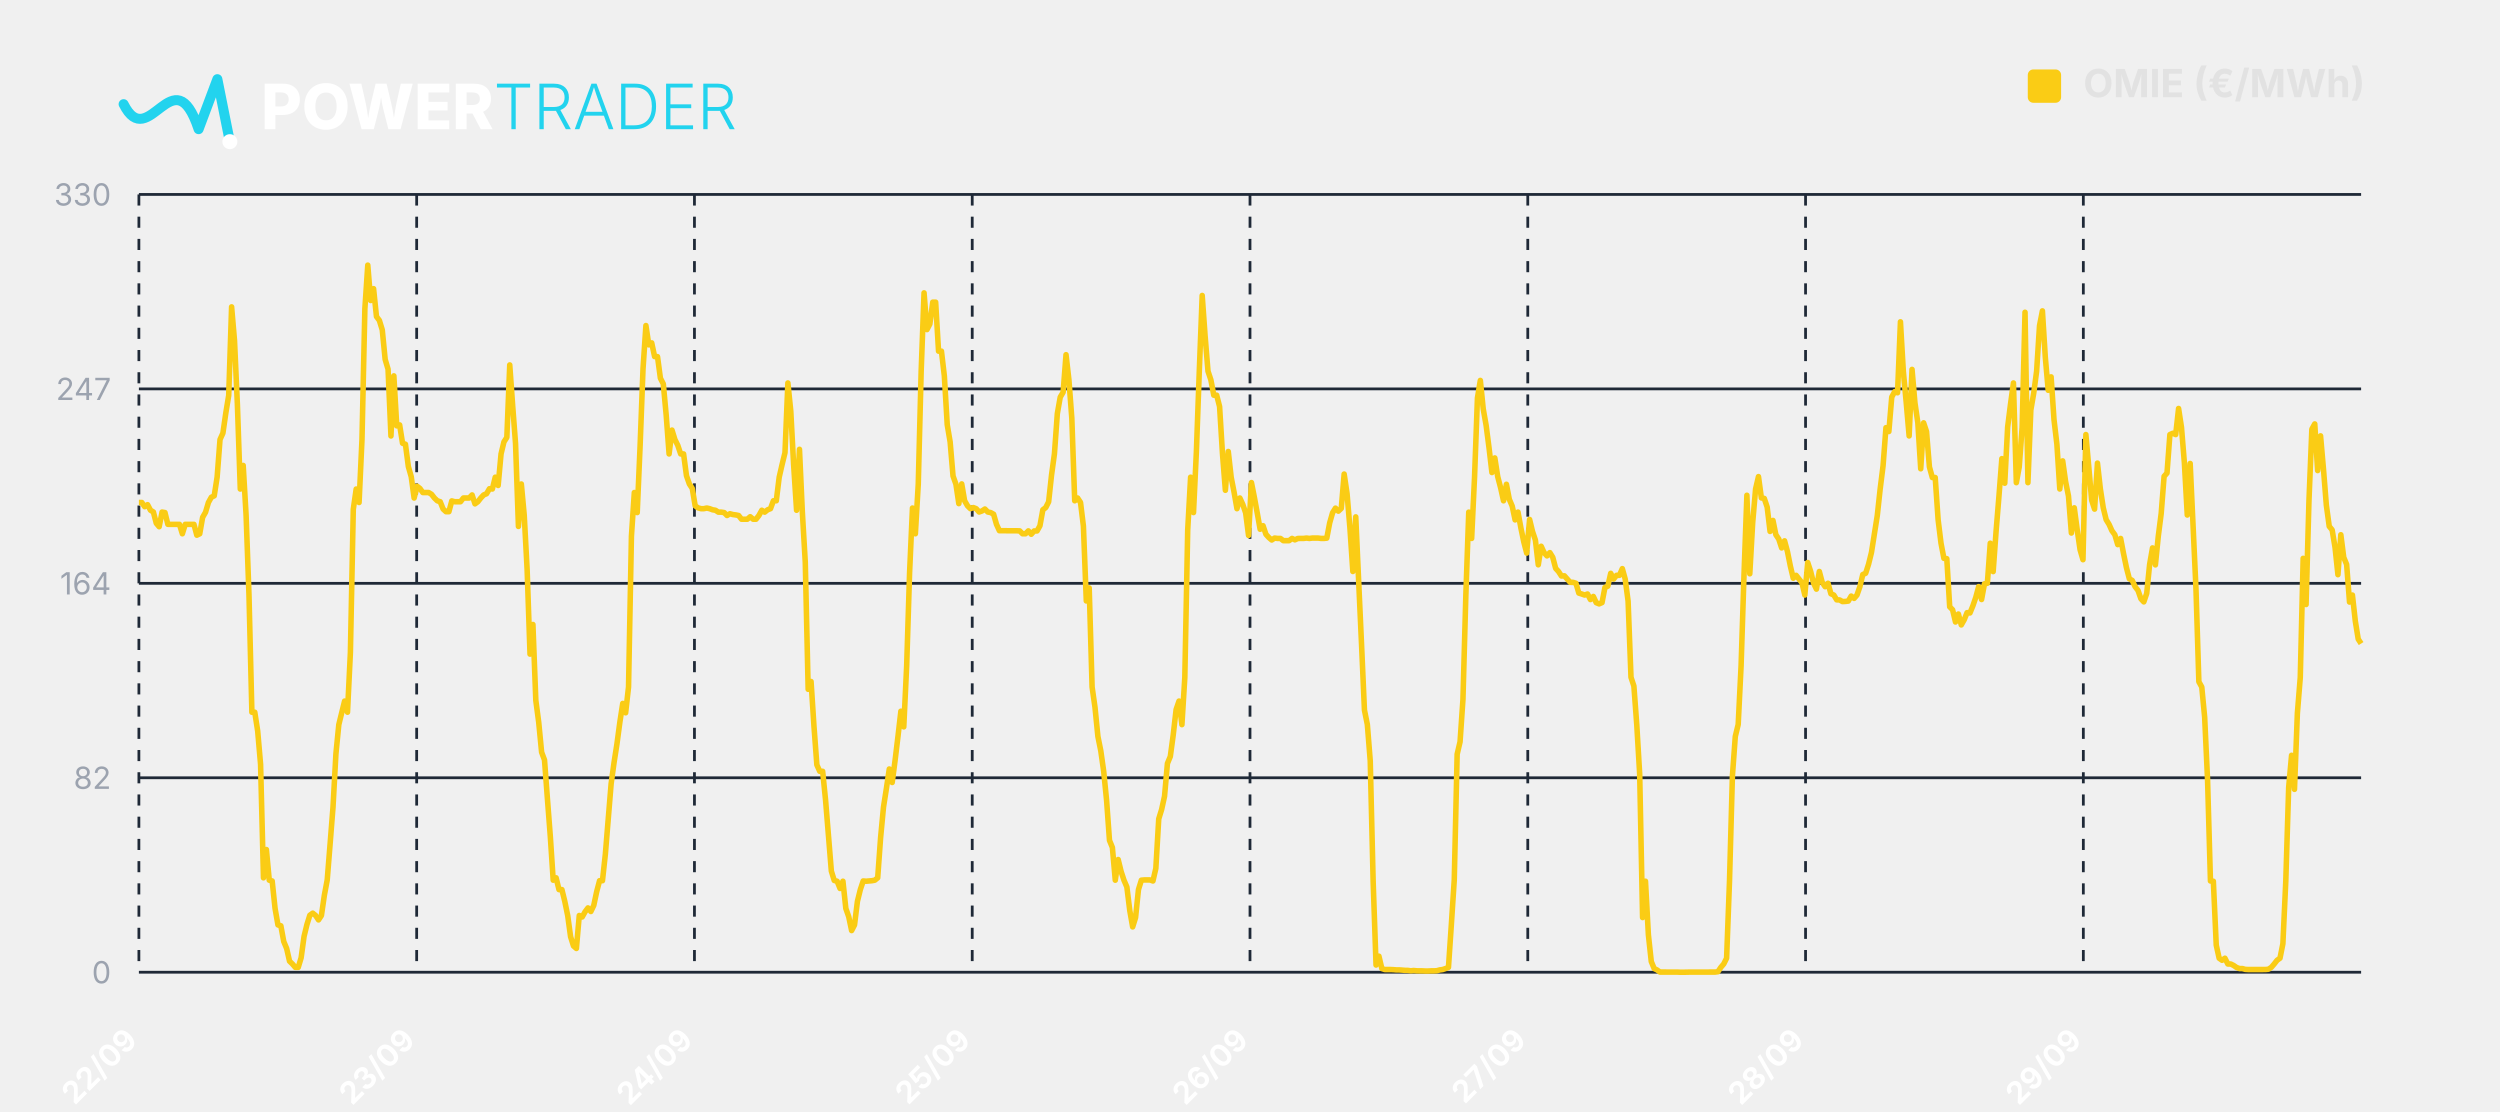
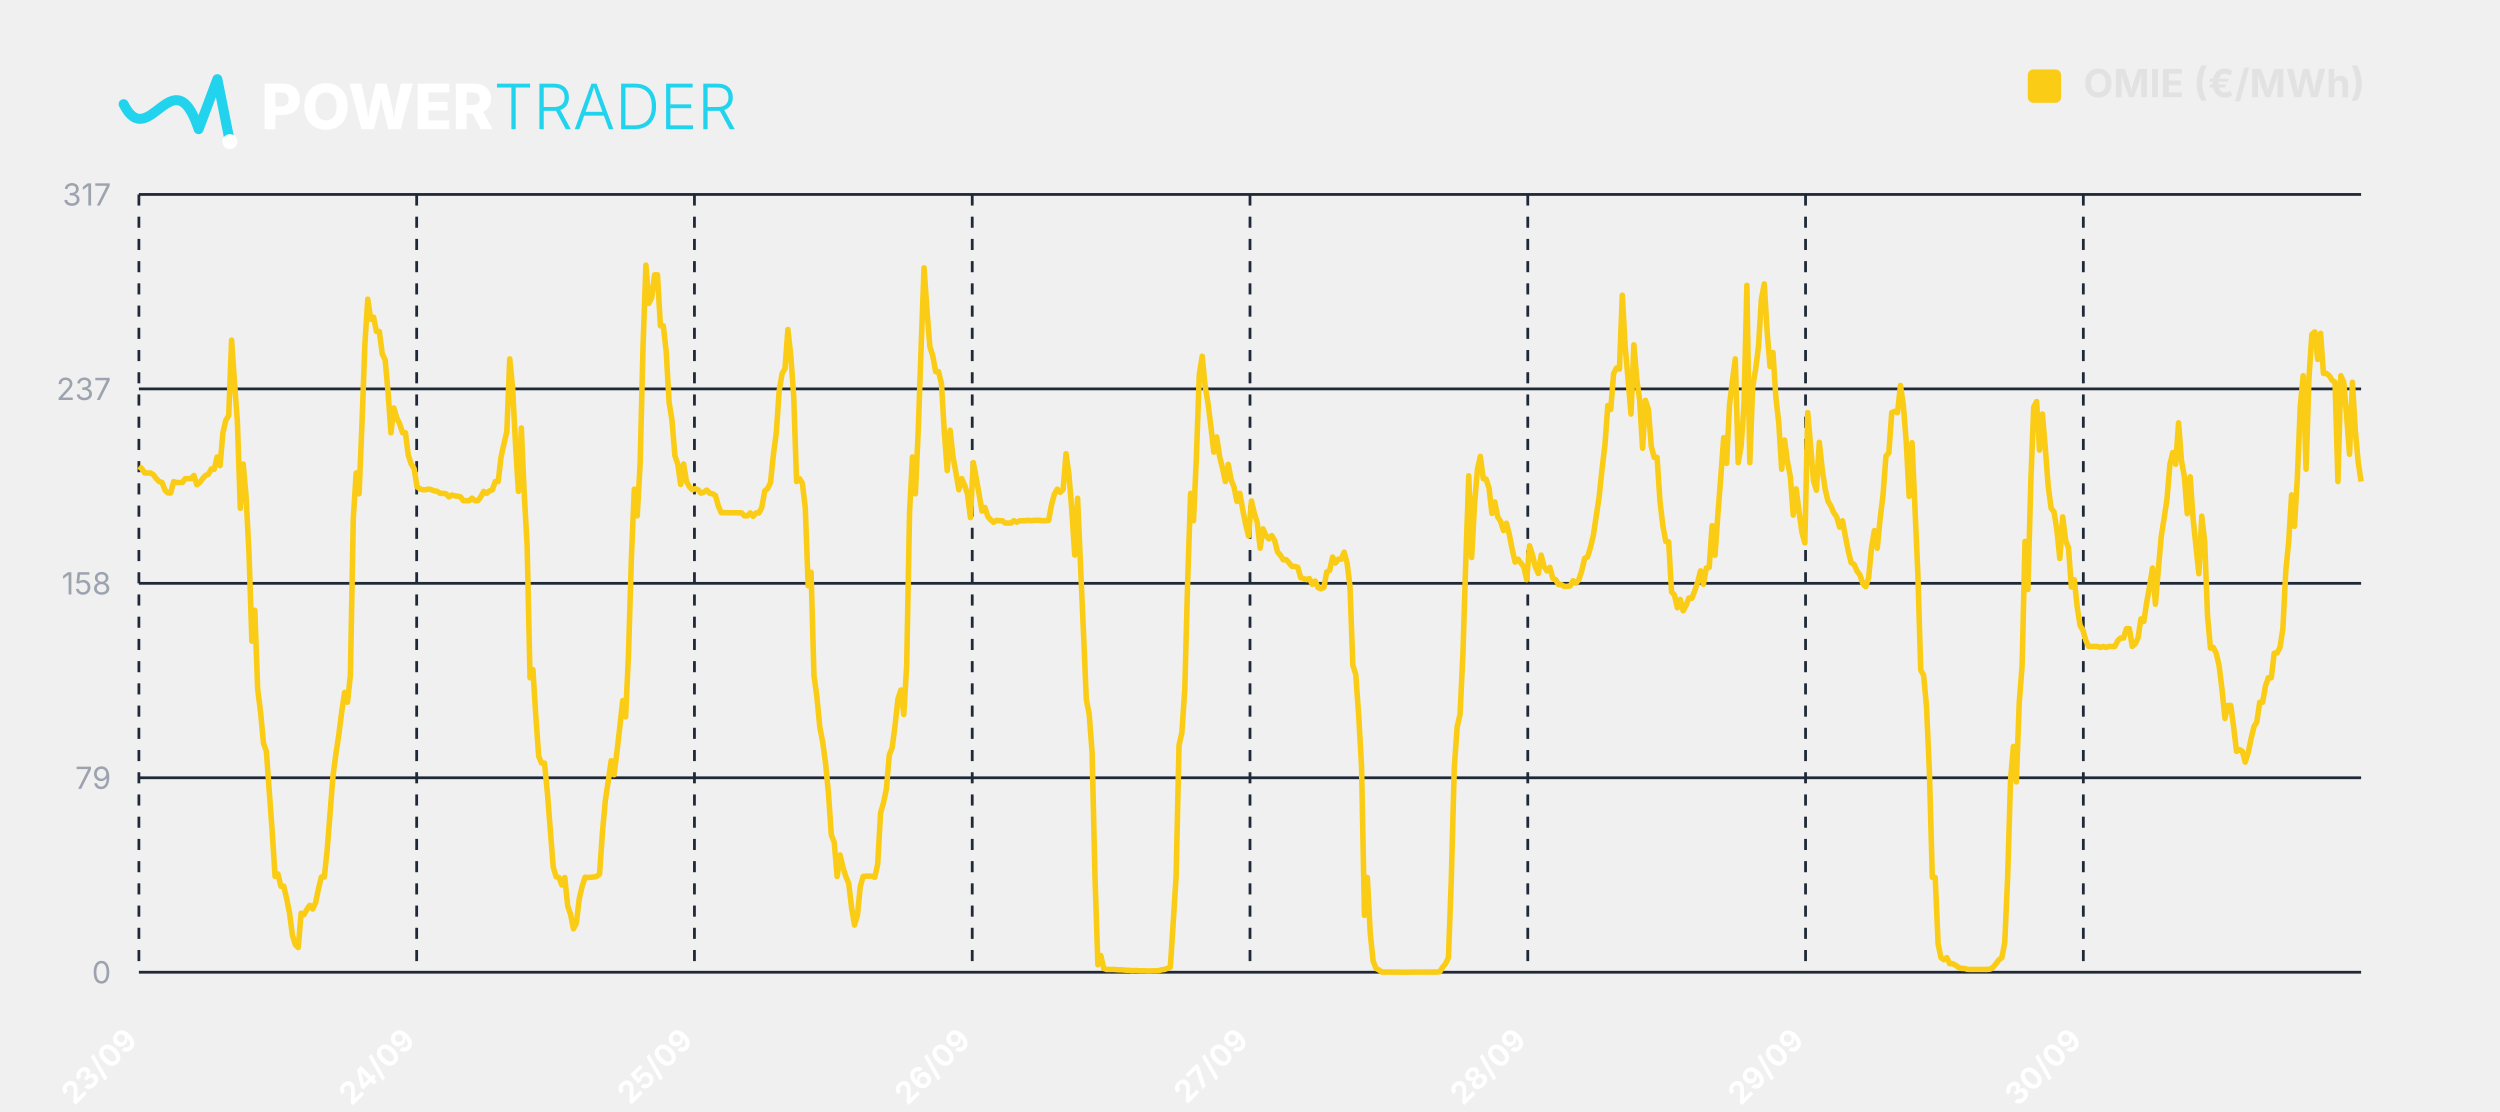
<svg xmlns="http://www.w3.org/2000/svg" viewBox="0 0 900 400" style="font-family: 'Inter', sans-serif; background: #0b0f19;">
  <g transform="translate(40, 15) scale(0.45)">
    <path d="M10 50 C30 90 50 10 70 70 L85 30 L95 80" stroke="#22d3ee" stroke-width="8" stroke-linecap="round" stroke-linejoin="round" fill="none" />
    <circle cx="95" cy="80" r="6" fill="#ffffff" />
    <text x="120" y="70" font-family="'Inter', sans-serif" font-weight="800" font-size="50" fill="#ffffff">POWER<tspan fill="#22d3ee" font-weight="300">TRADER</tspan>
    </text>
  </g>
  <rect x="730" y="25" width="12" height="12" fill="#facc15" rx="2" />
  <text x="750" y="35" font-size="14" font-weight="bold" fill="#e2e2e2">OMIE (€/MWh)</text>
  <line x1="50" y1="350.0" x2="850" y2="350.0" stroke="#1f2937" stroke-width="1" />
  <text x="40" y="354.0" text-anchor="end" font-size="11" fill="#9ca3af">0</text>
  <line x1="50" y1="280.0" x2="850" y2="280.0" stroke="#1f2937" stroke-width="1" />
-   <text x="40" y="284.0" text-anchor="end" font-size="11" fill="#9ca3af">82</text>
+   <text x="40" y="284.0" text-anchor="end" font-size="11" fill="#9ca3af">79</text>
  <line x1="50" y1="210.0" x2="850" y2="210.0" stroke="#1f2937" stroke-width="1" />
-   <text x="40" y="214.0" text-anchor="end" font-size="11" fill="#9ca3af">164</text>
+   <text x="40" y="214.0" text-anchor="end" font-size="11" fill="#9ca3af">158</text>
  <line x1="50" y1="140.0" x2="850" y2="140.0" stroke="#1f2937" stroke-width="1" />
-   <text x="40" y="144.0" text-anchor="end" font-size="11" fill="#9ca3af">247</text>
+   <text x="40" y="144.0" text-anchor="end" font-size="11" fill="#9ca3af">237</text>
  <line x1="50" y1="70.0" x2="850" y2="70.0" stroke="#1f2937" stroke-width="1" />
-   <text x="40" y="74.0" text-anchor="end" font-size="11" fill="#9ca3af">330</text>
+   <text x="40" y="74.0" text-anchor="end" font-size="11" fill="#9ca3af">317</text>
  <line x1="50.0" y1="70" x2="50.0" y2="350" stroke="#1f2937" stroke-width="1" stroke-dasharray="4,4" />
-   <text x="50.0" y="375" text-anchor="end" transform="rotate(-45, 50.0, 375)" font-size="11" font-weight="bold" fill="#ffffff">22/09</text>
+   <text x="50.0" y="375" text-anchor="end" transform="rotate(-45, 50.0, 375)" font-size="11" font-weight="bold" fill="#ffffff">23/09</text>
  <line x1="150.0" y1="70" x2="150.0" y2="350" stroke="#1f2937" stroke-width="1" stroke-dasharray="4,4" />
-   <text x="150.0" y="375" text-anchor="end" transform="rotate(-45, 150.0, 375)" font-size="11" font-weight="bold" fill="#ffffff">23/09</text>
+   <text x="150.0" y="375" text-anchor="end" transform="rotate(-45, 150.0, 375)" font-size="11" font-weight="bold" fill="#ffffff">24/09</text>
  <line x1="250.0" y1="70" x2="250.0" y2="350" stroke="#1f2937" stroke-width="1" stroke-dasharray="4,4" />
-   <text x="250.0" y="375" text-anchor="end" transform="rotate(-45, 250.0, 375)" font-size="11" font-weight="bold" fill="#ffffff">24/09</text>
+   <text x="250.0" y="375" text-anchor="end" transform="rotate(-45, 250.0, 375)" font-size="11" font-weight="bold" fill="#ffffff">25/09</text>
  <line x1="350.0" y1="70" x2="350.0" y2="350" stroke="#1f2937" stroke-width="1" stroke-dasharray="4,4" />
-   <text x="350.0" y="375" text-anchor="end" transform="rotate(-45, 350.0, 375)" font-size="11" font-weight="bold" fill="#ffffff">25/09</text>
+   <text x="350.0" y="375" text-anchor="end" transform="rotate(-45, 350.0, 375)" font-size="11" font-weight="bold" fill="#ffffff">26/09</text>
  <line x1="450.0" y1="70" x2="450.0" y2="350" stroke="#1f2937" stroke-width="1" stroke-dasharray="4,4" />
-   <text x="450.0" y="375" text-anchor="end" transform="rotate(-45, 450.0, 375)" font-size="11" font-weight="bold" fill="#ffffff">26/09</text>
+   <text x="450.0" y="375" text-anchor="end" transform="rotate(-45, 450.0, 375)" font-size="11" font-weight="bold" fill="#ffffff">27/09</text>
  <line x1="550.0" y1="70" x2="550.0" y2="350" stroke="#1f2937" stroke-width="1" stroke-dasharray="4,4" />
-   <text x="550.0" y="375" text-anchor="end" transform="rotate(-45, 550.0, 375)" font-size="11" font-weight="bold" fill="#ffffff">27/09</text>
+   <text x="550.0" y="375" text-anchor="end" transform="rotate(-45, 550.0, 375)" font-size="11" font-weight="bold" fill="#ffffff">28/09</text>
  <line x1="650.0" y1="70" x2="650.0" y2="350" stroke="#1f2937" stroke-width="1" stroke-dasharray="4,4" />
-   <text x="650.0" y="375" text-anchor="end" transform="rotate(-45, 650.0, 375)" font-size="11" font-weight="bold" fill="#ffffff">28/09</text>
+   <text x="650.0" y="375" text-anchor="end" transform="rotate(-45, 650.0, 375)" font-size="11" font-weight="bold" fill="#ffffff">29/09</text>
  <line x1="750.0" y1="70" x2="750.0" y2="350" stroke="#1f2937" stroke-width="1" stroke-dasharray="4,4" />
-   <text x="750.0" y="375" text-anchor="end" transform="rotate(-45, 750.0, 375)" font-size="11" font-weight="bold" fill="#ffffff">29/09</text>
-   <polyline points="50.0,180.893 51.043,180.893 52.086,182.403 53.129,181.69 54.172,183.675 55.215,184.312 56.258,188.375 57.301,189.614 58.344,184.345 59.387,184.524 60.43,188.757 61.473,188.765 62.516,188.765 63.559,188.765 64.602,188.765 65.645,192.158 66.688,188.765 67.731,188.765 68.774,188.765 69.817,188.765 70.86,192.667 71.904,192.158 72.947,186.229 73.99,184.413 75.033,180.893 76.076,179.009 77.119,178.5 78.162,171.799 79.205,158.226 80.248,155.918 81.291,148.699 82.334,142.353 83.377,110.473 84.42,122.545 85.463,145.704 86.506,176.057 87.549,167.557 88.592,185.448 89.635,214.215 90.678,256.402 91.721,256.394 92.764,263.163 93.807,275.167 94.85,316.014 95.893,305.834 96.936,316.87 97.979,317.15 99.022,327.042 100.065,332.972 101.108,333.285 102.151,338.952 103.194,341.455 104.237,346.036 105.28,347.037 106.323,348.258 107.366,348.25 108.409,344.797 109.452,337.137 110.495,332.836 111.538,329.493 112.581,328.738 113.625,329.578 114.668,331.165 115.711,329.578 116.754,322.376 117.797,316.786 118.84,303.789 119.883,290.564 120.926,271.434 121.969,260.873 123.012,256.606 124.055,252.389 125.098,256.394 126.141,234.939 127.184,183.353 128.227,176.057 129.27,180.893 130.313,158.226 131.356,111.084 132.399,95.45 133.442,108.175 134.485,103.924 135.528,113.96 136.571,115.351 137.614,118.77 138.657,129.383 139.7,132.92 140.743,156.953 141.786,135.312 142.829,153.305 143.872,152.974 144.915,159.574 145.958,159.922 147.001,167.947 148.044,171.621 149.087,179.281 150.13,175.039 151.173,175.837 152.216,177.313 153.259,177.313 154.302,177.313 155.346,177.941 156.389,179.281 157.432,180.282 158.475,180.621 159.518,183.251 160.561,184.21 161.604,184.21 162.647,180.324 163.69,180.621 164.733,180.621 165.776,180.621 166.819,179.281 167.862,179.281 168.905,179.281 169.948,178.178 170.991,181.385 172.034,180.621 173.077,179.281 174.12,178.178 175.163,177.737 176.206,175.939 177.249,176.04 178.292,171.79 179.335,174.768 180.378,163.417 181.421,159.074 182.464,157.462 183.507,131.376 184.55,145.925 185.593,159.659 186.636,189.512 187.679,174.242 188.722,185.474 189.765,205.036 190.808,235.482 191.851,224.819 192.894,252.16 193.937,260.024 194.98,270.798 196.023,273.597 197.066,287.518 198.11,301.092 199.153,316.87 200.196,316.014 201.239,320.255 202.282,320.255 203.325,324.497 204.368,329.578 205.411,337.222 206.454,340.53 207.497,341.446 208.54,329.578 209.583,330.113 210.626,328.246 211.669,326.847 212.712,328.136 213.755,325.956 214.798,321.036 215.841,317.057 216.884,317.057 217.927,307.53 218.97,294.806 220.013,282.081 221.056,274.531 222.099,267.829 223.142,260.024 224.185,253.238 225.228,256.606 226.271,247.316 227.314,193.007 228.357,177.313 229.4,184.524 230.443,160.321 231.486,132.767 232.529,117.201 233.572,124.148 234.615,123.436 235.658,128.365 236.701,128.39 237.744,136.152 238.787,138.197 239.831,149.471 240.874,163.417 241.917,154.832 242.96,158.226 244.003,160.321 245.046,163.417 246.089,163.417 247.132,171.264 248.175,174.242 249.218,175.837 250.261,182.097 251.304,182.827 252.347,183.124 253.39,183.124 254.433,182.895 255.476,183.124 256.519,183.523 257.562,183.692 258.605,184.371 259.648,184.371 260.691,184.524 261.734,185.576 262.777,184.948 263.82,185.236 264.863,185.372 265.906,185.576 266.949,186.916 267.992,186.916 269.035,186.916 270.078,186.025 271.121,186.916 272.164,186.916 273.207,185.576 274.25,183.692 275.293,184.371 276.336,183.531 277.379,183.124 278.422,180.282 279.465,180.282 280.508,171.799 281.551,167.243 282.595,162.959 283.638,137.866 284.681,148.02 285.724,167.583 286.767,183.692 287.81,161.755 288.853,184.532 289.896,202.338 290.939,248.148 291.982,245.348 293.025,261.382 294.068,275.354 295.111,277.669 296.154,277.669 297.197,287.977 298.24,300.752 299.283,313.587 300.326,316.964 301.369,317.244 302.412,319.848 303.455,317.244 304.498,327.042 305.541,330.011 306.584,334.999 307.627,332.98 308.67,324.497 309.713,320.264 310.756,317.15 311.799,317.244 312.842,317.15 313.885,317.057 314.928,316.87 315.971,316.014 317.014,301.592 318.057,290.564 319.1,283.888 320.143,276.838 321.186,281.69 322.229,273.742 323.272,265.106 324.316,256.037 325.359,261.67 326.402,239.665 327.445,206.3 328.488,182.895 329.531,192.158 330.574,174.293 331.617,133.701 332.66,105.434 333.703,118.651 334.746,116.658 335.789,108.785 336.832,108.785 337.875,126.413 338.918,126.413 339.961,135.312 341.004,152.898 342.047,159.074 343.09,171.366 344.133,174.293 345.176,181.3 346.219,174.208 347.262,180.282 348.305,182.097 349.348,183.124 350.391,182.725 351.434,183.124 352.477,184.32 353.52,183.947 354.563,183.251 355.606,184.32 356.649,184.532 357.692,185.117 358.735,188.765 359.778,191.047 360.821,191.047 361.864,191.047 362.907,191.081 363.95,191.081 364.993,191.081 366.037,191.081 367.08,191.115 368.123,192.158 369.166,192.158 370.209,191.115 371.252,192.328 372.295,191.141 373.338,191.141 374.381,189.274 375.424,183.523 376.467,182.725 377.51,180.655 378.553,171.001 379.596,163.375 380.639,148.877 381.682,142.981 382.725,141.208 383.768,127.694 384.811,136.763 385.854,150.591 386.897,180.282 387.94,179.281 388.983,180.876 390.026,189.384 391.069,216.336 392.112,211.67 393.155,247.316 394.198,254.654 395.241,265.106 396.284,270.298 397.327,277.669 398.37,288.112 399.413,302.542 400.456,305.087 401.499,316.87 402.542,309.431 403.585,313.681 404.628,316.87 405.671,319.305 406.714,327.771 407.757,333.684 408.801,330.333 409.844,320.255 410.887,316.87 411.93,316.777 412.973,316.777 414.016,316.777 415.059,317.15 416.102,312.612 417.145,294.806 418.188,291.412 419.231,286.653 420.274,274.836 421.317,272.325 422.36,264.563 423.403,255.426 424.446,252.389 425.489,260.873 426.532,243.906 427.575,190.759 428.618,171.79 429.661,184.524 430.704,162.476 431.747,133.539 432.79,106.368 433.833,120.899 434.876,133.624 435.919,136.763 436.962,142.269 438.005,142.269 439.048,146.349 440.091,163.316 441.134,176.498 442.177,162.535 443.22,171.799 444.263,177.169 445.306,183.124 446.349,179.281 447.392,181.554 448.435,184.642 449.478,192.752 450.522,173.733 451.565,179.001 452.608,184.685 453.651,190.53 454.694,189.257 455.737,192.362 456.78,193.507 457.823,194.398 458.866,193.702 459.909,193.838 460.952,193.838 461.995,194.636 463.038,194.636 464.081,194.636 465.124,193.838 466.167,194.339 467.21,193.855 468.253,193.838 469.296,193.838 470.339,193.702 471.382,193.838 472.425,193.702 473.468,193.702 474.511,193.702 475.554,193.838 476.597,193.838 477.64,193.728 478.683,188.248 479.726,184.591 480.769,182.929 481.812,184.015 482.855,183.031 483.898,170.662 484.941,177.737 485.984,190.216 487.027,205.732 488.07,186.076 489.113,209.142 490.156,232.004 491.199,255.613 492.243,260.813 493.286,273.911 494.329,317.15 495.372,347.41 496.415,344.229 497.458,348.674 498.501,349.03 499.544,349.03 500.587,349.03 501.63,349.073 502.673,349.166 503.716,349.166 504.759,349.234 505.802,349.327 506.845,349.344 507.888,349.488 508.931,349.387 509.974,349.488 511.017,349.514 512.06,349.514 513.103,349.565 514.146,349.565 515.189,349.514 516.232,349.514 517.275,349.455 518.318,349.166 519.361,349.03 520.404,348.674 521.447,348.25 522.49,332.777 523.533,316.777 524.576,271.494 525.619,267.065 526.662,251.796 527.705,214.206 528.748,184.371 529.791,193.838 530.834,171.799 531.877,143.287 532.92,136.95 533.963,147.223 535.007,153.136 536.05,161.212 537.093,170.111 538.136,164.859 539.179,171.595 540.222,175.591 541.265,180.282 542.308,174.344 543.351,179.756 544.394,182.208 545.437,187.162 546.48,184.354 547.523,190.08 548.566,195.085 549.609,199.115 550.652,187.009 551.695,191.31 552.738,194.415 553.781,203.331 554.824,196.655 555.867,198.945 556.91,200.116 557.953,198.945 558.996,200.642 560.039,204.62 561.082,205.757 562.125,207.36 563.168,207.293 564.211,208.463 565.254,209.634 566.297,209.642 567.34,209.973 568.383,213.511 569.426,213.842 570.469,214.215 571.512,213.842 572.555,215.844 573.598,214.724 574.641,216.963 575.684,217.396 576.728,216.938 577.771,211.509 578.814,211.017 579.857,206.402 580.9,208.463 581.943,207.123 582.986,207.123 584.029,204.714 585.072,208.463 586.115,216.421 587.158,243.821 588.201,246.977 589.244,261.034 590.287,278.755 591.33,330.316 592.373,317.244 593.416,336.501 594.459,346.155 595.502,348.674 596.545,349.192 597.588,349.947 598.631,349.947 599.674,349.947 600.717,349.955 601.76,349.955 602.803,349.955 603.846,349.955 604.889,350.006 605.932,350.006 606.975,349.989 608.018,349.964 609.061,349.955 610.104,349.955 611.147,349.955 612.19,349.955 613.233,349.955 614.276,349.955 615.319,349.947 616.362,349.947 617.405,349.947 618.449,349.819 619.492,348.258 620.535,347.037 621.578,344.958 622.621,317.15 623.664,279.392 624.707,265.114 625.75,260.813 626.793,239.665 627.836,207.123 628.879,178.297 629.922,206.563 630.965,188.18 632.008,176.04 633.051,171.578 634.094,179.256 635.137,179.434 636.18,182.547 637.223,191.31 638.266,187.357 639.309,192.498 640.352,194.059 641.395,197.248 642.438,194.703 643.481,198.563 644.524,203.764 645.567,208.158 646.61,207.123 647.653,208.463 648.696,209.804 649.739,214.215 650.782,202.508 651.825,205.681 652.868,209.871 653.911,212.086 654.954,205.732 655.997,209.642 657.04,211.212 658.083,209.973 659.126,213.757 660.169,214.215 661.213,215.945 662.256,215.971 663.299,216.573 664.342,216.514 665.385,216.387 666.428,214.588 667.471,215.42 668.514,214.215 669.557,211.212 670.6,206.843 671.643,206.359 672.686,203.102 673.729,198.877 674.772,192.243 675.815,185.643 676.858,176.049 677.901,167.693 678.944,153.967 679.987,155.35 681.03,142.939 682.073,141.005 683.116,141.395 684.159,115.852 685.202,133.709 686.245,144.966 687.288,156.936 688.331,132.988 689.374,144.992 690.417,152.152 691.46,168.762 692.503,152.219 693.546,155.35 694.589,168.083 695.632,171.909 696.675,171.909 697.718,187.069 698.761,195.552 699.804,200.998 700.847,201.125 701.89,218.457 702.934,219.517 703.977,223.92 705.02,221.052 706.063,224.972 707.106,223.122 708.149,220.552 709.192,220.662 710.235,218.1 711.278,215.063 712.321,211.178 713.364,215.827 714.407,210.177 715.45,209.973 716.493,195.552 717.536,205.774 718.579,191.42 719.622,178.645 720.665,165.114 721.708,173.962 722.751,153.763 723.794,145.441 724.837,137.866 725.88,173.758 726.923,168.083 727.966,153.857 729.009,112.416 730.052,173.758 731.095,147.639 732.138,141.539 733.181,133.658 734.224,117.269 735.267,111.916 736.31,128.611 737.353,140.496 738.396,135.677 739.439,151.066 740.482,159.939 741.525,176.04 742.568,165.92 743.611,173.36 744.654,178.594 745.698,191.887 746.741,182.818 747.784,190.648 748.827,197.893 749.87,201.49 750.913,156.444 751.956,168.083 752.999,180.07 754.042,183.285 755.085,166.717 756.128,176.015 757.171,182.81 758.214,187.069 759.257,188.765 760.3,191.081 761.343,192.506 762.386,196.061 763.429,193.847 764.472,199.301 765.515,204.332 766.558,208.361 767.601,208.955 768.644,211.22 769.687,212.561 770.73,215.564 771.773,216.675 772.816,213.621 773.859,203.238 774.902,197.248 775.945,203.356 776.988,193.007 778.031,184.846 779.074,171.485 780.117,170.314 781.16,156.444 782.203,155.986 783.246,156.444 784.289,147.053 785.332,153.857 786.375,166.607 787.419,185.406 788.462,166.853 789.505,189.249 790.548,211.907 791.591,245.433 792.634,247.316 793.677,258.209 794.72,280.757 795.763,317.15 796.806,317.244 797.849,340.233 798.892,344.958 799.935,345.696 800.978,344.958 802.021,347.037 803.064,347.037 804.107,347.563 805.15,348.284 806.193,348.674 807.236,348.683 808.279,348.971 809.322,349.03 810.365,349.03 811.408,349.03 812.451,349.03 813.494,349.03 814.537,349.03 815.58,349.022 816.623,348.929 817.666,348.25 818.709,347.037 819.752,345.696 820.795,344.958 821.838,339.741 822.881,317.244 823.924,283.438 824.967,271.901 826.01,284.159 827.053,256.792 828.096,243.906 829.14,201.007 830.183,217.617 831.226,180.282 832.269,154.493 833.312,152.618 834.355,169.406 835.398,156.911 836.441,168.762 837.484,181.86 838.527,189.495 839.57,190.759 840.613,197.062 841.656,206.885 842.699,192.506 843.742,200.642 844.785,203.187 845.828,216.743 846.871,214.223 847.914,223.623 848.957,230.07 850.0,231.69" fill="none" stroke="#facc15" stroke-width="2" stroke-linejoin="round" />
+   <text x="750.0" y="375" text-anchor="end" transform="rotate(-45, 750.0, 375)" font-size="11" font-weight="bold" fill="#ffffff">30/09</text>
+   <polyline points="50.0,167.896 51.043,168.726 52.086,170.262 53.129,170.262 54.172,170.262 55.215,170.916 56.258,172.311 57.301,173.353 58.344,173.706 59.387,176.443 60.43,177.441 61.473,177.441 62.516,173.397 63.559,173.706 64.602,173.706 65.645,173.706 66.688,172.311 67.731,172.311 68.774,172.311 69.817,171.163 70.86,174.501 71.904,173.706 72.947,172.311 73.99,171.163 75.033,170.704 76.076,168.832 77.119,168.938 78.162,164.514 79.205,167.614 80.248,155.8 81.291,151.279 82.334,149.601 83.377,122.45 84.42,137.593 85.463,151.888 86.506,182.959 87.549,167.066 88.592,178.757 89.635,199.118 90.678,230.807 91.721,219.708 92.764,248.166 93.807,256.351 94.85,267.564 95.893,270.478 96.936,284.968 97.979,299.095 99.022,315.518 100.065,314.626 101.108,319.041 102.151,319.041 103.194,323.456 104.237,328.745 105.28,336.7 106.323,340.144 107.366,341.097 108.409,328.745 109.452,329.301 110.495,327.358 111.538,325.901 112.581,327.244 113.625,324.974 114.668,319.853 115.711,315.712 116.754,315.712 117.797,305.796 118.84,292.552 119.883,279.308 120.926,271.449 121.969,264.474 123.012,256.351 124.055,249.287 125.098,252.793 126.141,243.124 127.184,186.597 128.227,170.262 129.27,177.768 130.313,152.577 131.356,123.898 132.399,107.696 133.442,114.928 134.485,114.186 135.528,119.316 136.571,119.342 137.614,127.421 138.657,129.549 139.7,141.284 140.743,155.8 141.786,146.864 142.829,150.396 143.872,152.577 144.915,155.8 145.958,155.8 147.001,163.967 148.044,167.066 149.087,168.726 150.13,175.242 151.173,176.002 152.216,176.311 153.259,176.311 154.302,176.072 155.346,176.311 156.389,176.726 157.432,176.902 158.475,177.609 159.518,177.609 160.561,177.768 161.604,178.862 162.647,178.209 163.69,178.509 164.733,178.651 165.776,178.862 166.819,180.258 167.862,180.258 168.905,180.258 169.948,179.33 170.991,180.258 172.034,180.258 173.077,178.862 174.12,176.902 175.163,177.609 176.206,176.735 177.249,176.311 178.292,173.353 179.335,173.353 180.378,164.523 181.421,159.782 182.464,155.323 183.507,129.205 184.55,139.774 185.593,160.135 186.636,176.902 187.679,154.069 188.722,177.776 189.765,196.31 190.808,243.989 191.851,241.076 192.894,257.764 193.937,272.306 194.98,274.716 196.023,274.716 197.066,285.444 198.11,298.742 199.153,312.101 200.196,315.615 201.239,315.906 202.282,318.617 203.325,315.906 204.368,326.105 205.411,329.195 206.454,334.387 207.497,332.285 208.54,323.456 209.583,319.05 210.626,315.809 211.669,315.906 212.712,315.809 213.755,315.712 214.798,315.518 215.841,314.626 216.884,299.616 217.927,288.137 218.97,281.188 220.013,273.851 221.056,278.902 222.099,270.628 223.142,261.64 224.185,252.201 225.228,258.064 226.271,235.16 227.314,200.433 228.357,176.072 229.4,185.714 230.443,167.119 231.486,124.87 232.529,95.449 233.572,109.206 234.615,107.131 235.658,98.937 236.701,98.937 237.744,117.285 238.787,117.285 239.831,126.547 240.874,144.851 241.917,151.279 242.96,164.073 244.003,167.119 245.046,174.412 246.089,167.031 247.132,173.353 248.175,175.242 249.218,176.311 250.261,175.896 251.304,176.311 252.347,177.556 253.39,177.167 254.433,176.443 255.476,177.556 256.519,177.776 257.562,178.386 258.605,182.182 259.648,184.558 260.691,184.558 261.734,184.558 262.777,184.593 263.82,184.593 264.863,184.593 265.906,184.593 266.949,184.628 267.992,185.714 269.035,185.714 270.078,184.628 271.121,185.891 272.164,184.655 273.207,184.655 274.25,182.712 275.293,176.726 276.336,175.896 277.379,173.741 278.422,163.693 279.465,155.755 280.508,140.666 281.551,134.529 282.595,132.684 283.638,118.618 284.681,128.057 285.724,142.449 286.767,173.353 287.81,172.311 288.853,173.971 289.896,182.827 290.939,210.879 291.982,206.022 293.025,243.124 294.068,250.762 295.111,261.64 296.154,267.043 297.197,274.716 298.24,285.586 299.283,300.605 300.326,303.254 301.369,315.518 302.412,307.774 303.455,312.198 304.498,315.518 305.541,318.052 306.584,326.864 307.627,333.018 308.67,329.53 309.713,319.041 310.756,315.518 311.799,315.421 312.842,315.421 313.885,315.421 314.928,315.809 315.971,311.085 317.014,292.552 318.057,289.02 319.1,284.067 320.143,271.767 321.186,269.154 322.229,261.075 323.272,251.565 324.316,248.404 325.359,257.234 326.402,239.575 327.445,184.257 328.488,164.514 329.531,177.768 330.574,154.82 331.617,124.702 332.66,96.421 333.703,111.546 334.746,124.79 335.789,128.057 336.832,133.788 337.875,133.788 338.918,138.035 339.961,155.694 341.004,169.415 342.047,154.881 343.09,164.523 344.133,170.112 345.176,176.311 346.219,172.311 347.262,174.677 348.305,177.891 349.348,186.332 350.391,166.536 351.434,172.02 352.477,177.935 353.52,184.019 354.563,182.695 355.606,185.926 356.649,187.118 357.692,188.045 358.735,187.321 359.778,187.463 360.821,187.463 361.864,188.292 362.907,188.292 363.95,188.292 364.993,187.463 366.037,187.983 367.08,187.48 368.123,187.463 369.166,187.463 370.209,187.321 371.252,187.463 372.295,187.321 373.338,187.321 374.381,187.321 375.424,187.463 376.467,187.463 377.51,187.348 378.553,181.644 379.596,177.838 380.639,176.108 381.682,177.238 382.725,176.214 383.768,163.34 384.811,170.704 385.854,183.692 386.897,199.842 387.94,179.383 388.983,203.391 390.026,227.187 391.069,251.759 392.112,257.172 393.155,270.805 394.198,315.809 395.241,347.304 396.284,343.993 397.327,348.62 398.37,348.991 399.413,348.991 400.456,348.991 401.499,349.035 402.542,349.132 403.585,349.132 404.628,349.203 405.671,349.3 406.714,349.317 407.757,349.468 408.801,349.362 409.844,349.468 410.887,349.494 411.93,349.494 412.973,349.547 414.016,349.547 415.059,349.494 416.102,349.494 417.145,349.432 418.188,349.132 419.231,348.991 420.274,348.62 421.317,348.178 422.36,332.073 423.403,315.421 424.446,268.288 425.489,263.679 426.532,247.786 427.575,208.662 428.618,177.609 429.661,187.463 430.704,164.523 431.747,134.847 432.79,128.251 433.833,138.944 434.876,145.098 435.919,153.504 436.962,162.766 438.005,157.301 439.048,164.311 440.091,168.47 441.134,173.353 442.177,167.172 443.22,172.805 444.263,175.357 445.306,180.514 446.349,177.591 447.392,183.551 448.435,188.76 449.478,192.955 450.522,180.355 451.565,184.831 452.608,188.063 453.651,197.343 454.694,190.394 455.737,192.778 456.78,193.996 457.823,192.778 458.866,194.544 459.909,198.685 460.952,199.868 461.995,201.537 463.038,201.466 464.081,202.685 465.124,203.903 466.167,203.912 467.21,204.256 468.253,207.938 469.296,208.283 470.339,208.671 471.382,208.283 472.425,210.366 473.468,209.201 474.511,211.532 475.554,211.982 476.597,211.505 477.64,205.855 478.683,205.342 479.726,200.539 480.769,202.685 481.812,201.29 482.855,201.29 483.898,198.782 484.941,202.685 485.984,210.967 487.027,239.486 488.07,242.771 489.113,257.402 490.156,275.847 491.199,329.513 492.243,315.906 493.286,335.949 494.329,345.998 495.372,348.62 496.415,349.159 497.458,349.944 498.501,349.944 499.544,349.944 500.587,349.953 501.63,349.953 502.673,349.953 503.716,349.953 504.759,350.006 505.802,350.006 506.845,349.989 507.888,349.962 508.931,349.953 509.974,349.953 511.017,349.953 512.06,349.953 513.103,349.953 514.146,349.953 515.189,349.944 516.232,349.944 517.275,349.944 518.318,349.812 519.361,348.187 520.404,346.916 521.447,344.753 522.49,315.809 523.533,276.509 524.576,261.649 525.619,257.172 526.662,235.16 527.705,201.29 528.748,171.287 529.791,200.707 530.834,181.573 531.877,168.938 532.92,164.294 533.963,172.284 535.007,172.47 536.05,175.71 537.093,184.831 538.136,180.717 539.179,186.067 540.222,187.692 541.265,191.012 542.308,188.363 543.351,192.381 544.394,197.793 545.437,202.367 546.48,201.29 547.523,202.685 548.566,204.08 549.609,208.671 550.652,196.486 551.695,199.789 552.738,204.15 553.781,206.455 554.824,199.842 555.867,203.912 556.91,205.545 557.953,204.256 558.996,208.194 560.039,208.671 561.082,210.472 562.125,210.499 563.168,211.126 564.211,211.064 565.254,210.932 566.297,209.06 567.34,209.925 568.383,208.671 569.426,205.545 570.469,200.998 571.512,200.495 572.555,197.104 573.598,192.707 574.641,185.803 575.684,178.933 576.728,168.947 577.771,160.25 578.814,145.963 579.857,147.403 580.9,134.485 581.943,132.472 582.986,132.878 584.029,106.292 585.072,124.878 586.115,136.595 587.158,149.054 588.201,124.128 589.244,136.622 590.287,144.074 591.33,161.362 592.373,144.145 593.416,147.403 594.459,160.656 595.502,164.638 596.545,164.638 597.588,180.417 598.631,189.246 599.674,194.915 600.717,195.047 601.76,213.086 602.803,214.19 603.846,218.772 604.889,215.788 605.932,219.867 606.975,217.942 608.018,215.267 609.061,215.382 610.104,212.715 611.147,209.554 612.19,205.51 613.233,210.349 614.276,204.468 615.319,204.256 616.362,189.246 617.405,199.886 618.449,184.946 619.492,171.649 620.535,157.566 621.578,166.775 622.621,145.752 623.664,137.09 624.707,129.205 625.75,166.563 626.793,160.656 627.836,145.849 628.879,102.716 629.922,166.563 630.965,139.377 632.008,133.028 633.051,124.825 634.094,107.767 635.137,102.195 636.18,119.572 637.223,131.942 638.266,126.927 639.309,142.944 640.352,152.18 641.395,168.938 642.438,158.404 643.481,166.148 644.524,171.596 645.567,185.432 646.61,175.993 647.653,184.143 648.696,191.683 649.739,195.427 650.782,148.542 651.825,160.656 652.868,173.132 653.911,176.479 654.954,159.234 655.997,168.912 657.04,175.984 658.083,180.417 659.126,182.182 660.169,184.593 661.213,186.076 662.256,189.776 663.299,187.471 664.342,193.149 665.385,198.385 666.428,202.579 667.471,203.197 668.514,205.554 669.557,206.949 670.6,210.075 671.643,211.232 672.686,208.053 673.729,197.246 674.772,191.012 675.815,197.369 676.858,186.597 677.901,178.103 678.944,164.197 679.987,162.978 681.03,148.542 682.073,148.065 683.116,148.542 684.159,138.767 685.202,145.849 686.245,159.12 687.288,178.686 688.331,159.376 689.374,182.686 690.417,206.27 691.46,241.164 692.503,243.124 693.546,254.461 694.589,277.93 695.632,315.809 696.675,315.906 697.718,339.835 698.761,344.753 699.804,345.521 700.847,344.753 701.89,346.916 702.934,346.916 703.977,347.463 705.02,348.214 706.063,348.62 707.106,348.629 708.149,348.929 709.192,348.991 710.235,348.991 711.278,348.991 712.321,348.991 713.364,348.991 714.407,348.991 715.45,348.982 716.493,348.885 717.536,348.178 718.579,346.916 719.622,345.521 720.665,344.753 721.708,339.322 722.751,315.906 723.794,280.72 724.837,268.712 725.88,281.471 726.923,252.987 727.966,239.575 729.009,194.923 730.052,212.212 731.095,173.353 732.138,146.511 733.181,144.56 734.224,162.033 735.267,149.027 736.31,161.362 737.353,174.995 738.396,182.942 739.439,184.257 740.482,190.818 741.525,201.042 742.568,186.076 743.611,194.544 744.654,197.193 745.698,211.302 746.741,208.68 747.784,218.463 748.827,225.174 749.87,226.86 750.913,230.657 751.956,232.714 752.999,232.714 754.042,232.714 755.085,232.714 756.128,233.085 757.171,232.714 758.214,233.085 759.257,232.714 760.3,232.714 761.343,232.714 762.386,230.657 763.429,229.686 764.472,229.686 765.515,226.321 766.558,226.321 767.601,232.714 768.644,231.849 769.687,229.686 770.73,222.798 771.773,223.734 772.816,216.847 773.859,211.002 774.902,204.495 775.945,217.501 776.988,205.139 778.031,193.193 779.074,186.606 780.117,179.64 781.16,167.172 782.203,162.925 783.246,167.11 784.289,152.215 785.332,165.865 786.375,171.64 787.419,184.92 788.462,171.64 789.505,186.606 790.548,196.716 791.591,206.543 792.634,185.829 793.677,194.985 794.72,221.827 795.763,233.323 796.806,233.085 797.849,235.16 798.892,239.76 799.935,248.272 800.978,258.638 802.021,253.967 803.064,253.967 804.107,261.649 805.15,270.487 806.193,269.86 807.236,270.478 808.279,274.363 809.322,271.008 810.365,266.072 811.408,261.649 812.451,259.883 813.494,252.819 814.537,252.819 815.58,246.903 816.623,243.989 817.666,243.989 818.709,235.16 819.752,235.036 820.795,233.085 821.838,226.321 822.881,205.572 823.924,195.012 824.967,178.174 826.01,189.467 827.053,171.931 828.096,146.334 829.14,135.253 830.183,168.912 831.226,136.083 832.269,120.375 833.312,119.466 834.355,129.39 835.398,119.978 836.441,134.423 837.484,134.423 838.527,135.253 839.57,136.913 840.613,137.62 841.656,173.353 842.699,135.253 843.742,137.531 844.785,149.831 845.828,163.526 846.871,137.62 847.914,154.978 848.957,166.457 850.0,173.353" fill="none" stroke="#facc15" stroke-width="2" stroke-linejoin="round" />
</svg>
